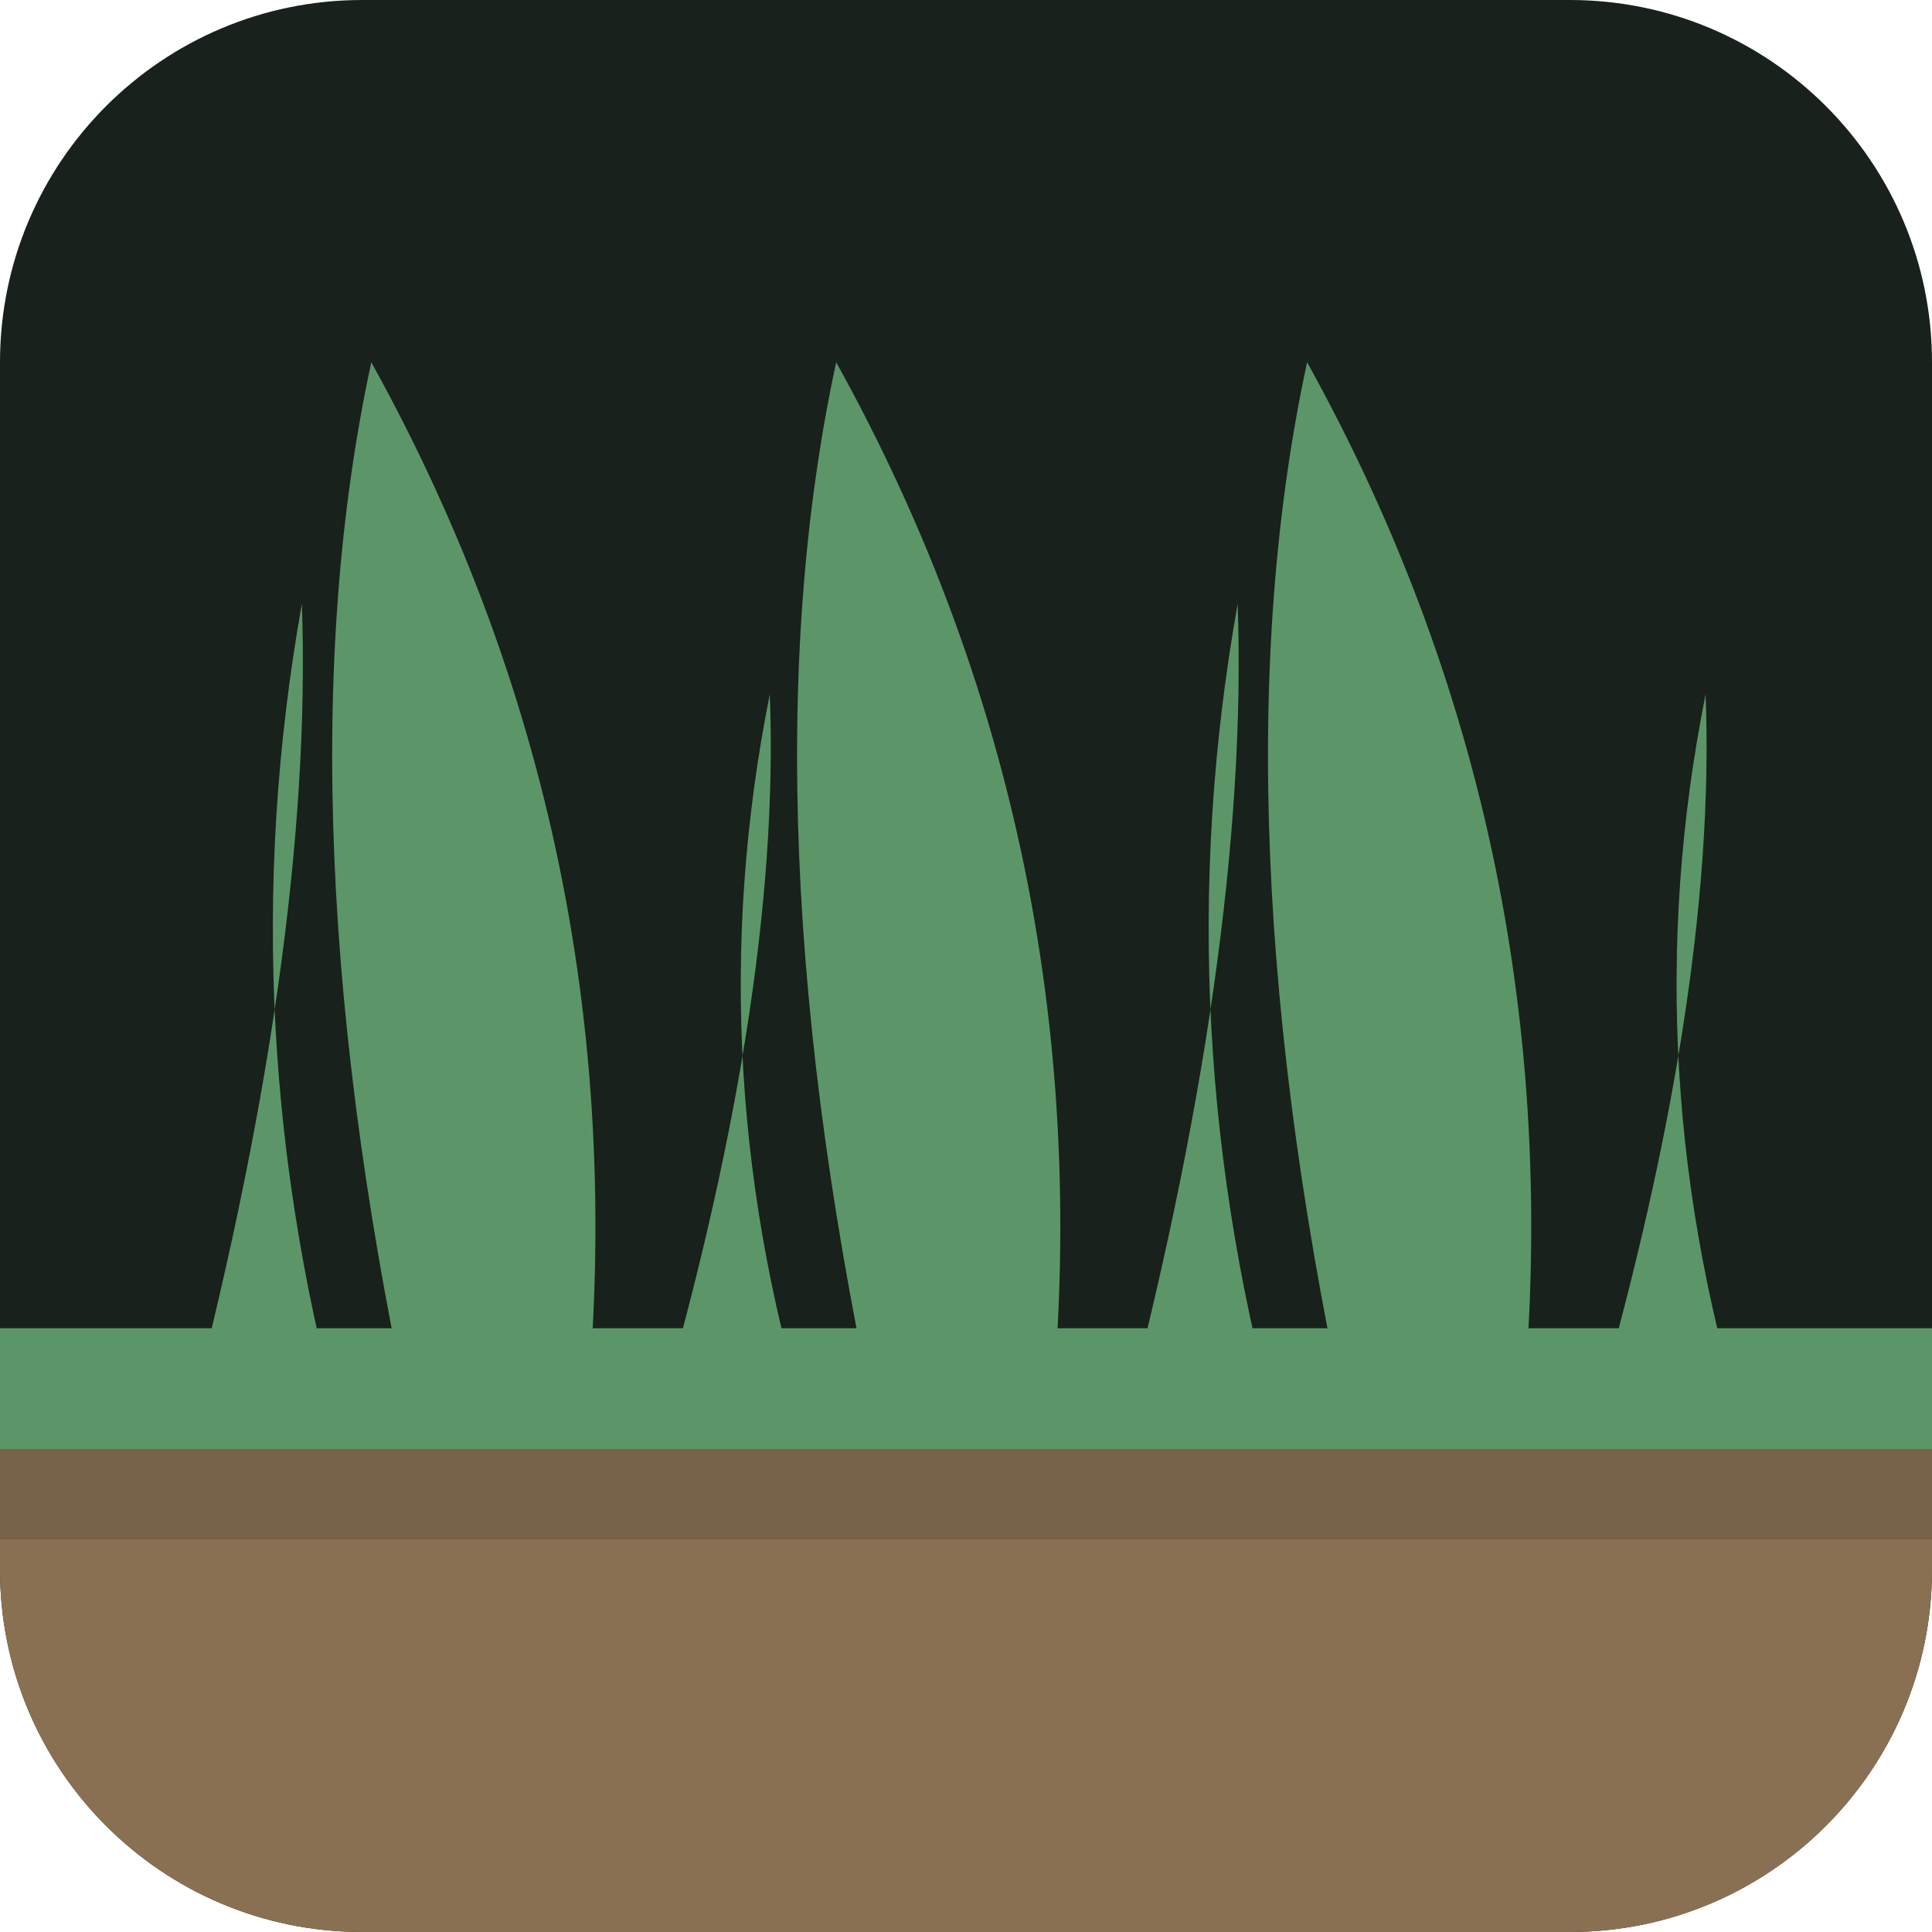
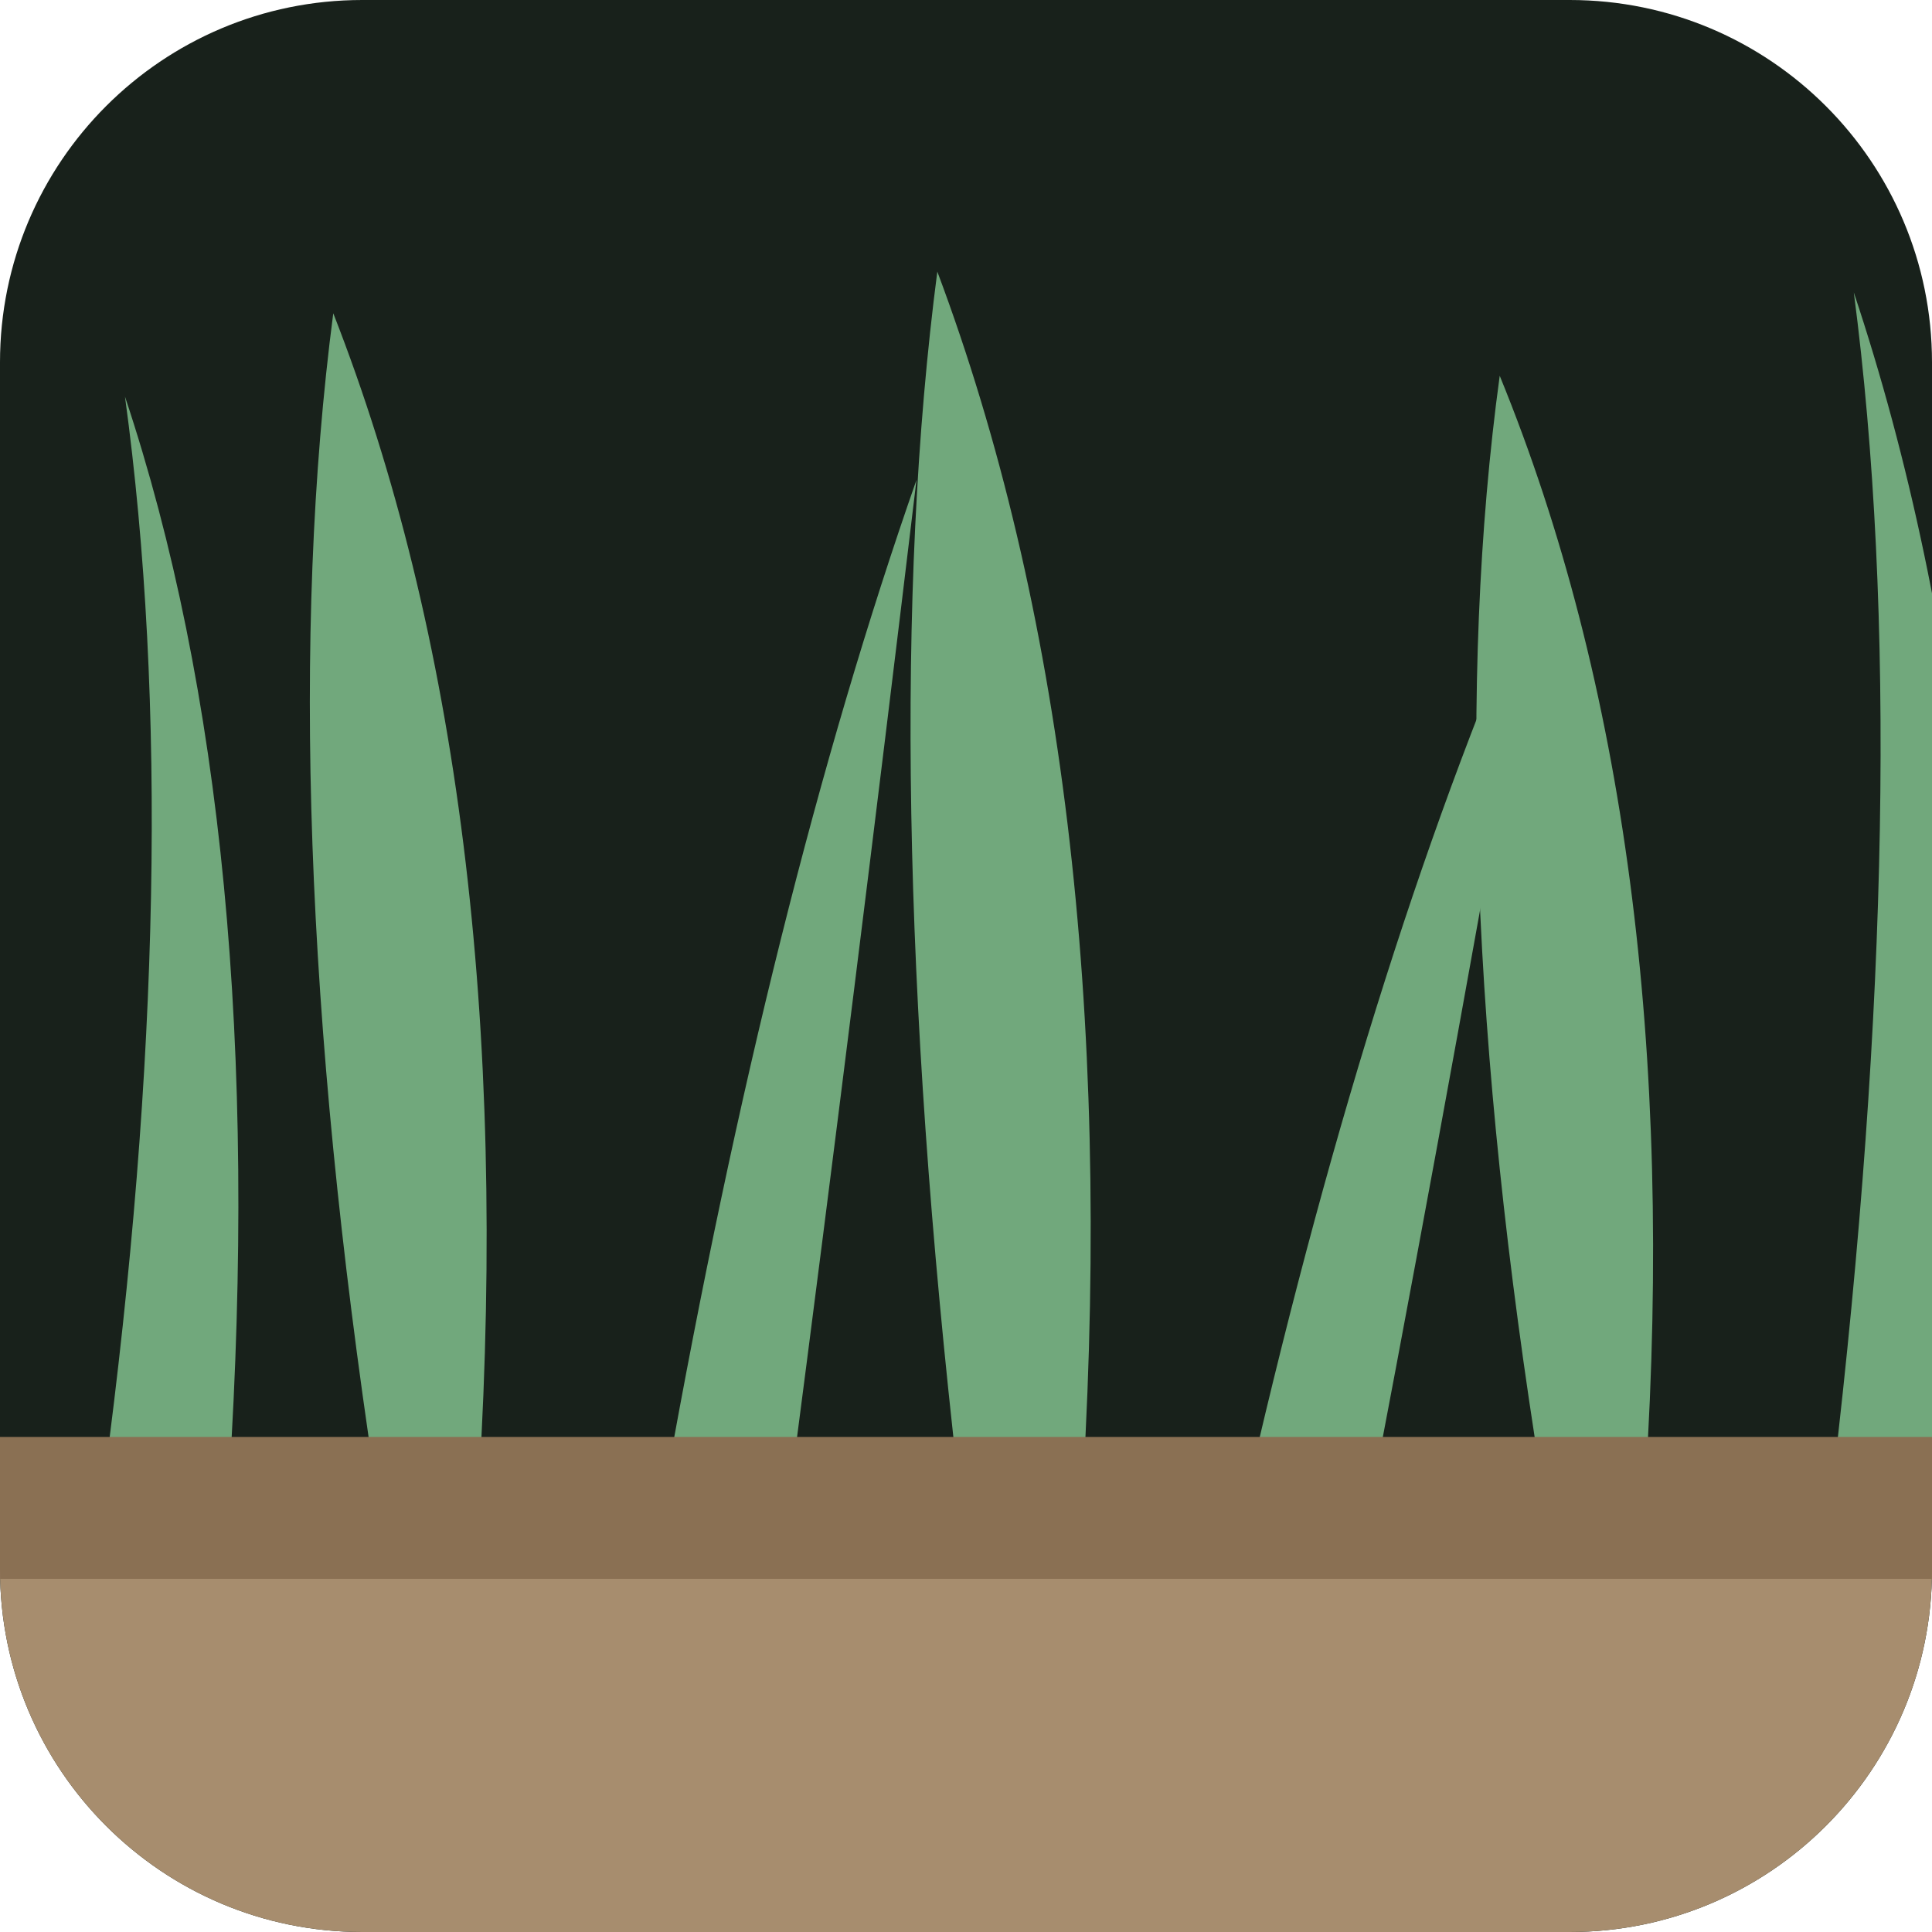
<svg xmlns="http://www.w3.org/2000/svg" viewBox="0 0 64 64">
  <defs>
    <clipPath id="lawnClip">
      <rect width="64" height="64" rx="12" />
    </clipPath>
  </defs>
  <g clip-path="url(#lawnClip)">
    <rect width="64" height="64" fill="#18211B" />
-     <g fill="#5C9668">
-       <path d="M6 48q4.4-16.5 4-28q-2.5 14 1.5 28z" />
-       <path d="M13.8 48q-4.7-21.2-1.5-36q9.2 16.6 7 36z" />
-       <path d="M21.5 48q4.4-14.8 4-25q-2.5 12.5 1.5 25z" />
-       <path d="M29.2 48q-4.7-21.2-1.5-36q9.2 16.6 7 36z" />
-       <path d="M37 48q4.4-16.5 4-28q-2.5 14 1.5 28z" />
-       <path d="M44.8 48q-4.7-21.2-1.5-36q9.2 16.6 7 36z" />
-       <path d="M52.5 48q4.4-14.8 4-25q-2.5 12.5 1.5 25z" />
+     <rect y="51.8" width="64" height="12.2" fill="#A78D6E" />
+     <g transform="scale(0.69) translate(-48,-30.96)" fill="#71A87C">
+       <path d="M53 102q4-30 1-52q7 21 5 52z" />
+       <path d="M66 102q-5-33-2-56q9 23 7 56z" />
+       <path d="M80 102q5-28 12-48q-3 25-6 48z" />
+       <path d="M94 102q-4-35-1-58q9 24 7 58z" />
+       <path d="M108 102q6-26 14-44q-4 23-8 44z" />
+       <path d="M122 102q-5-31-2-53q9 22 7 53z" />
+       <path d="M136 102q4-34 1-57q8 24 6 57z" />
    </g>
-     <rect y="44" width="64" height="6" fill="#5C9668" />
-     <rect y="48" width="64" height="16" fill="#8A7053" />
-     <rect y="48" width="64" height="3" fill="#000" opacity=".13" />
+     <rect y="47.6" width="64" height="4.7" fill="#8A7053" />
  </g>
</svg>
